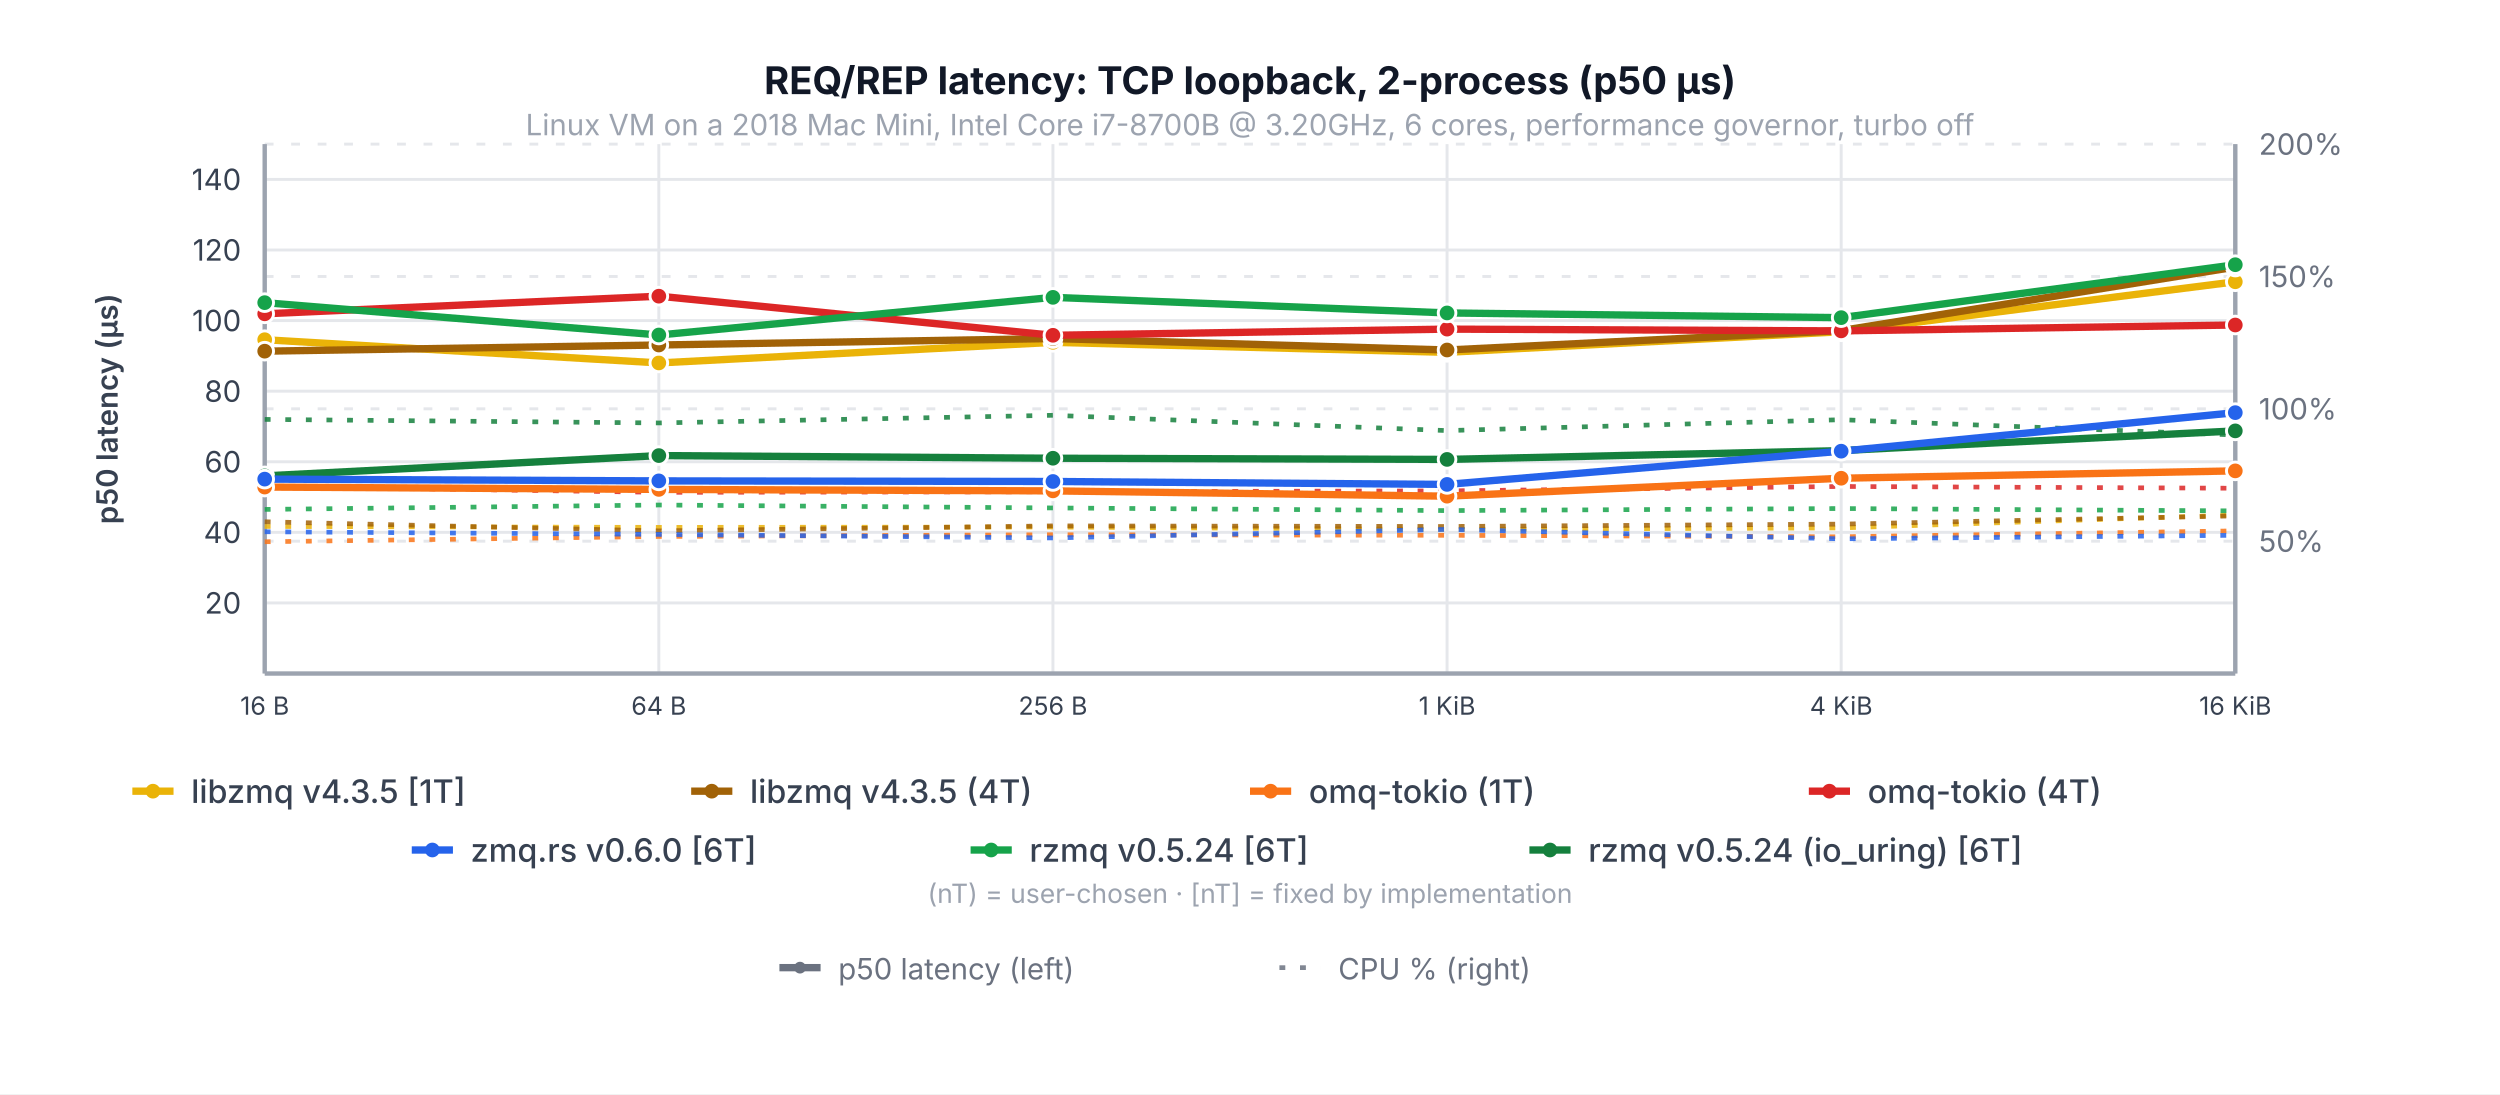
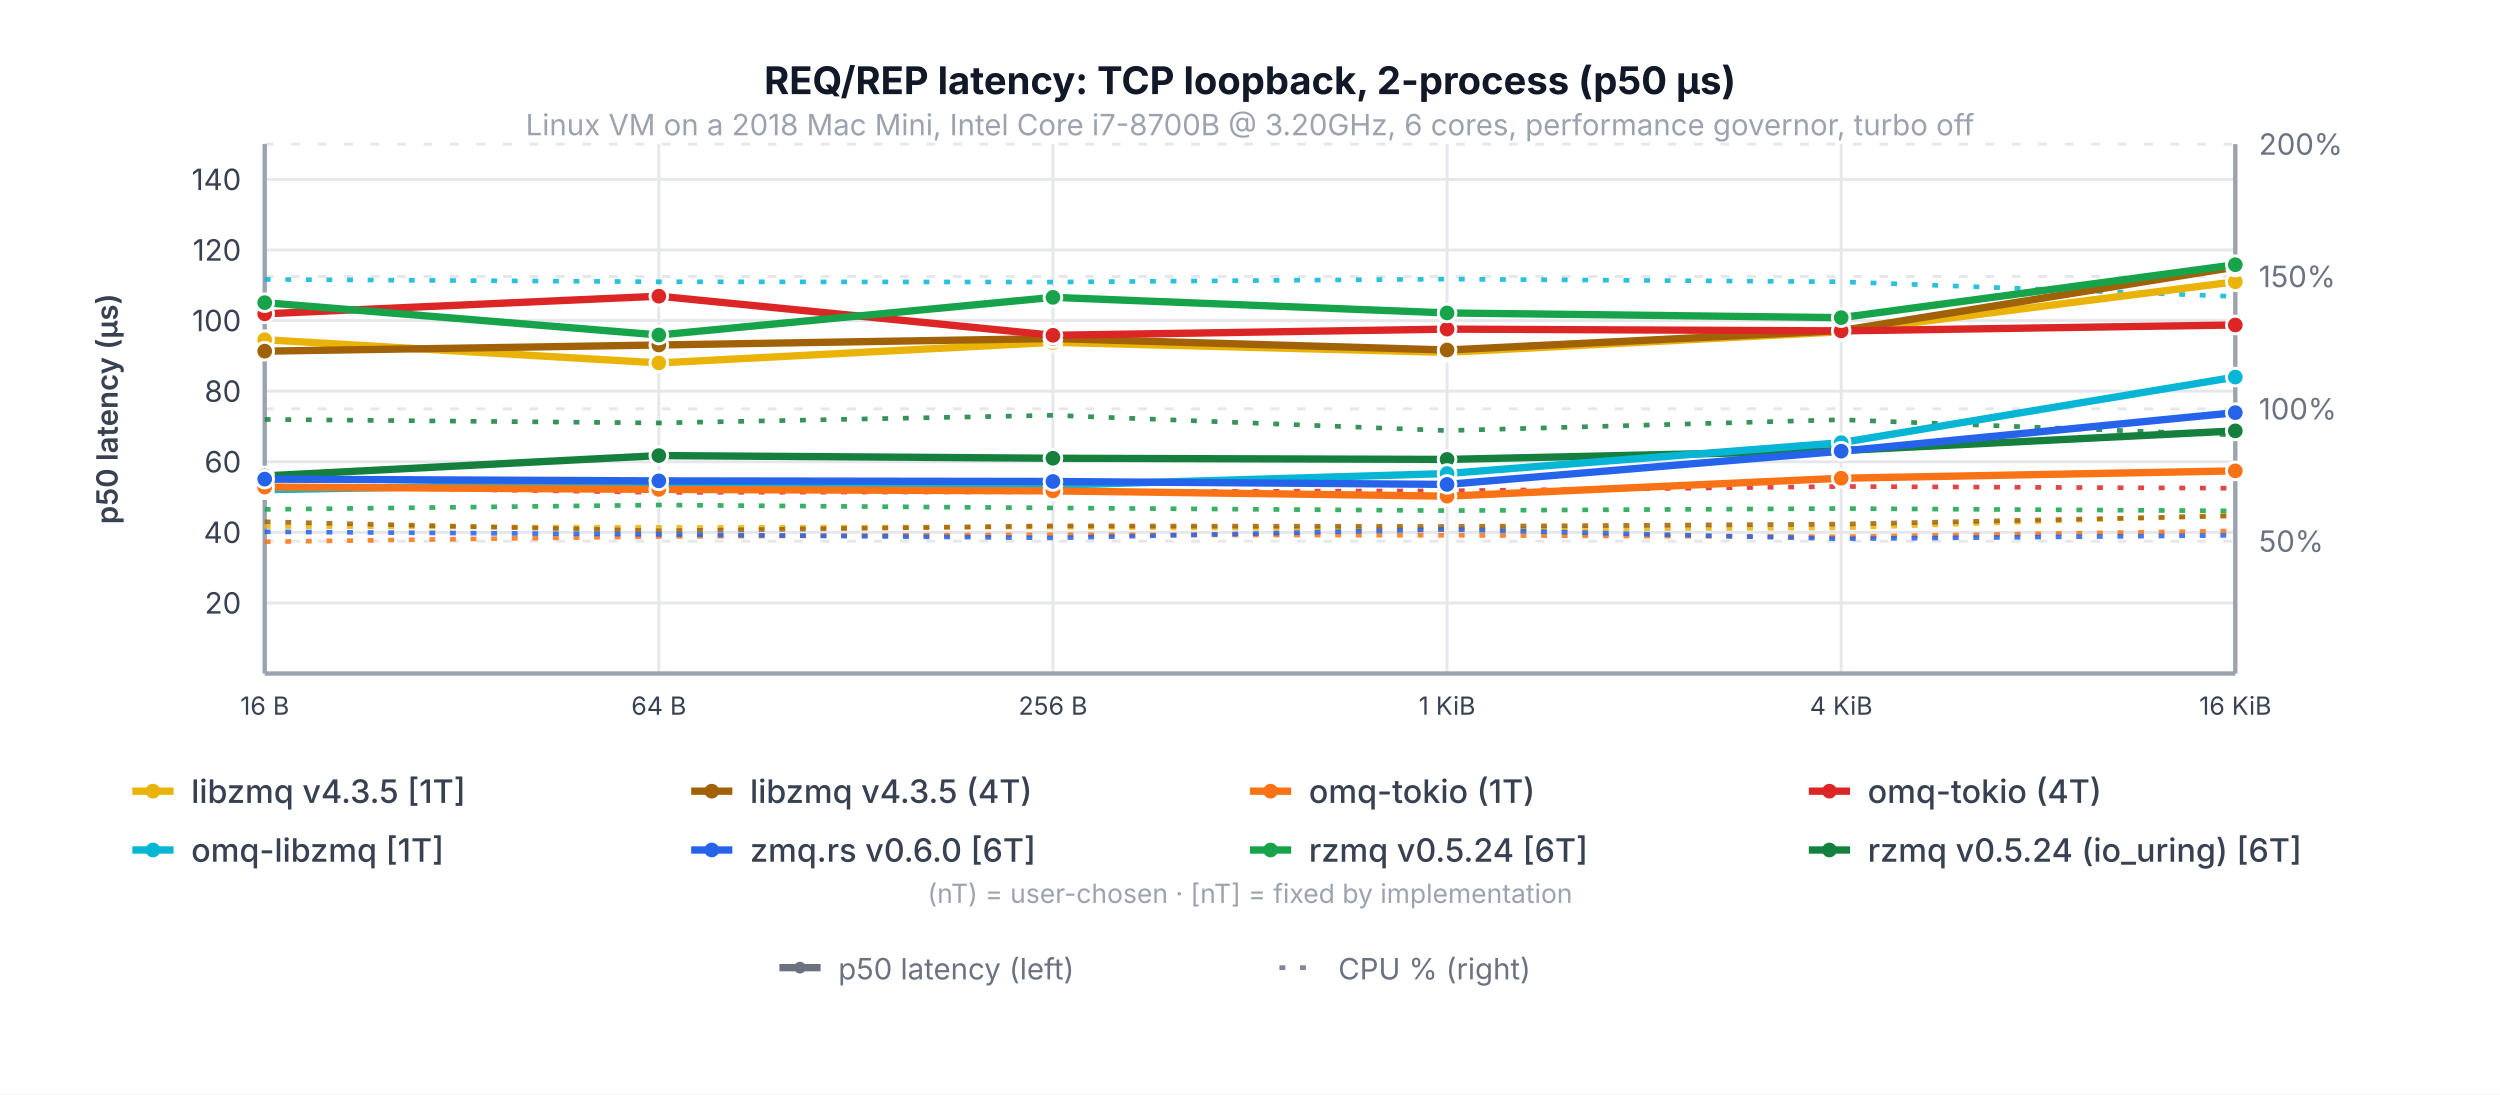
<svg xmlns="http://www.w3.org/2000/svg" viewBox="0 0 850 372" font-family="system-ui, -apple-system, sans-serif">
  <rect width="850" height="372" fill="white" />
  <text x="425.0" y="46" text-anchor="middle" fill="#9ca3af" font-size="10">Linux VM on a 2018 Mac Mini, Intel Core i7-8700B @ 3.20GHz, 6 cores, performance governor, turbo off</text>
  <text x="425.0" y="32.0" text-anchor="middle" fill="#111827" font-size="13" font-weight="700">REQ/REP latency: TCP loopback, 2-process (p50 µs)</text>
  <line x1="90.0" y1="205.0" x2="760.0" y2="205.0" stroke="#e5e7eb" stroke-width="1" />
  <text x="82.0" y="205.0" text-anchor="end" dominant-baseline="middle" fill="#374151" font-size="10">20</text>
  <line x1="90.0" y1="181.0" x2="760.0" y2="181.0" stroke="#e5e7eb" stroke-width="1" />
  <text x="82.0" y="181.0" text-anchor="end" dominant-baseline="middle" fill="#374151" font-size="10">40</text>
  <line x1="90.0" y1="157.0" x2="760.0" y2="157.0" stroke="#e5e7eb" stroke-width="1" />
  <text x="82.0" y="157.0" text-anchor="end" dominant-baseline="middle" fill="#374151" font-size="10">60</text>
  <line x1="90.0" y1="133.0" x2="760.0" y2="133.0" stroke="#e5e7eb" stroke-width="1" />
  <text x="82.0" y="133.0" text-anchor="end" dominant-baseline="middle" fill="#374151" font-size="10">80</text>
  <line x1="90.0" y1="109.0" x2="760.0" y2="109.0" stroke="#e5e7eb" stroke-width="1" />
  <text x="82.0" y="109.0" text-anchor="end" dominant-baseline="middle" fill="#374151" font-size="10">100</text>
  <line x1="90.0" y1="85.0" x2="760.0" y2="85.0" stroke="#e5e7eb" stroke-width="1" />
  <text x="82.0" y="85.0" text-anchor="end" dominant-baseline="middle" fill="#374151" font-size="10">120</text>
  <line x1="90.0" y1="61.0" x2="760.0" y2="61.0" stroke="#e5e7eb" stroke-width="1" />
  <text x="82.0" y="61.0" text-anchor="end" dominant-baseline="middle" fill="#374151" font-size="10">140</text>
  <line x1="90.0" y1="184.0" x2="760.0" y2="184.0" stroke="#e5e7eb" stroke-width="1" stroke-dasharray="3,6" />
  <text x="768.0" y="184.0" text-anchor="start" dominant-baseline="middle" fill="#6b7280" font-size="10">50%</text>
  <line x1="90.0" y1="139.0" x2="760.0" y2="139.0" stroke="#e5e7eb" stroke-width="1" stroke-dasharray="3,6" />
  <text x="768.0" y="139.0" text-anchor="start" dominant-baseline="middle" fill="#6b7280" font-size="10">100%</text>
  <line x1="90.0" y1="94.0" x2="760.0" y2="94.0" stroke="#e5e7eb" stroke-width="1" stroke-dasharray="3,6" />
  <text x="768.0" y="94.0" text-anchor="start" dominant-baseline="middle" fill="#6b7280" font-size="10">150%</text>
  <line x1="90.0" y1="49.0" x2="760.0" y2="49.0" stroke="#e5e7eb" stroke-width="1" stroke-dasharray="3,6" />
  <text x="768.0" y="49.0" text-anchor="start" dominant-baseline="middle" fill="#6b7280" font-size="10">200%</text>
  <line x1="90.0" y1="49.0" x2="90.0" y2="229.0" stroke="#e5e7eb" stroke-width="1" />
  <line x1="224.0" y1="49.0" x2="224.0" y2="229.0" stroke="#e5e7eb" stroke-width="1" />
  <line x1="358.0" y1="49.0" x2="358.0" y2="229.0" stroke="#e5e7eb" stroke-width="1" />
  <line x1="492.0" y1="49.0" x2="492.0" y2="229.0" stroke="#e5e7eb" stroke-width="1" />
  <line x1="626.0" y1="49.0" x2="626.0" y2="229.0" stroke="#e5e7eb" stroke-width="1" />
  <line x1="760.0" y1="49.0" x2="760.0" y2="229.0" stroke="#e5e7eb" stroke-width="1" />
  <line x1="90.0" y1="49.0" x2="90.0" y2="229.0" stroke="#9ca3af" stroke-width="1.5" />
  <line x1="760.0" y1="49.0" x2="760.0" y2="229.0" stroke="#9ca3af" stroke-width="1.5" />
  <line x1="90.0" y1="229.0" x2="760.0" y2="229.0" stroke="#9ca3af" stroke-width="1.5" />
  <text x="40.0" y="139.0" text-anchor="middle" fill="#374151" font-size="10" font-weight="600" transform="rotate(-90,40.0,139.0)">p50 latency (µs)</text>
  <polyline points="90.0,142.6 224.0,143.8 358.0,141.2 492.0,146.4 626.0,142.7 760.0,147.9" fill="none" stroke="#15803d" stroke-width="1.6" stroke-dasharray="2,5" opacity="0.85" />
  <polyline points="90.0,179.0 224.0,179.3 358.0,179.2 492.0,180.0 626.0,179.5 760.0,175.1" fill="none" stroke="#eab308" stroke-width="1.6" stroke-dasharray="2,5" opacity="0.85" />
  <polyline points="90.0,177.4 224.0,180.5 358.0,178.8 492.0,179.0 626.0,178.2 760.0,175.4" fill="none" stroke="#a16207" stroke-width="1.6" stroke-dasharray="2,5" opacity="0.85" />
+   <polyline points="90.0,95.0 224.0,95.8 358.0,95.9 492.0,94.9 626.0,95.8 760.0,100.8" fill="none" stroke="#06b6d4" stroke-width="1.6" stroke-dasharray="2,5" opacity="0.85" />
  <polyline points="90.0,165.4 224.0,167.4 358.0,167.2 492.0,166.9 626.0,165.4 760.0,166.0" fill="none" stroke="#dc2626" stroke-width="1.6" stroke-dasharray="2,5" opacity="0.85" />
  <polyline points="90.0,184.2 224.0,182.4 358.0,181.8 492.0,182.0 626.0,182.5 760.0,180.5" fill="none" stroke="#f97316" stroke-width="1.6" stroke-dasharray="2,5" opacity="0.85" />
  <polyline points="90.0,173.2 224.0,171.7 358.0,172.7 492.0,173.6 626.0,172.9 760.0,173.7" fill="none" stroke="#16a34a" stroke-width="1.6" stroke-dasharray="2,5" opacity="0.85" />
  <polyline points="90.0,180.8 224.0,181.7 358.0,182.9 492.0,180.0 626.0,183.2 760.0,182.0" fill="none" stroke="#2563eb" stroke-width="1.6" stroke-dasharray="2,5" opacity="0.85" />
  <polyline points="90.0,161.8 224.0,154.9 358.0,155.8 492.0,156.2 626.0,153.2 760.0,146.5" fill="none" stroke="#15803d" stroke-width="2.5" stroke-linecap="round" stroke-linejoin="round" />
  <circle cx="90.0" cy="161.8" r="3" fill="#15803d" stroke="white" stroke-width="1" />
  <circle cx="224.0" cy="154.9" r="3" fill="#15803d" stroke="white" stroke-width="1" />
  <circle cx="358.0" cy="155.8" r="3" fill="#15803d" stroke="white" stroke-width="1" />
  <circle cx="492.0" cy="156.2" r="3" fill="#15803d" stroke="white" stroke-width="1" />
  <circle cx="626.0" cy="153.2" r="3" fill="#15803d" stroke="white" stroke-width="1" />
  <circle cx="760.0" cy="146.5" r="3" fill="#15803d" stroke="white" stroke-width="1" />
  <polyline points="90.0,115.5 224.0,123.4 358.0,116.4 492.0,119.8 626.0,112.8 760.0,95.8" fill="none" stroke="#eab308" stroke-width="2.5" stroke-linecap="round" stroke-linejoin="round" />
  <circle cx="90.0" cy="115.5" r="3" fill="#eab308" stroke="white" stroke-width="1" />
  <circle cx="224.0" cy="123.4" r="3" fill="#eab308" stroke="white" stroke-width="1" />
  <circle cx="358.0" cy="116.4" r="3" fill="#eab308" stroke="white" stroke-width="1" />
  <circle cx="492.0" cy="119.8" r="3" fill="#eab308" stroke="white" stroke-width="1" />
  <circle cx="626.0" cy="112.8" r="3" fill="#eab308" stroke="white" stroke-width="1" />
  <circle cx="760.0" cy="95.8" r="3" fill="#eab308" stroke="white" stroke-width="1" />
  <polyline points="90.0,119.4 224.0,117.3 358.0,115.1 492.0,119.0 626.0,112.4 760.0,90.8" fill="none" stroke="#a16207" stroke-width="2.5" stroke-linecap="round" stroke-linejoin="round" />
  <circle cx="90.0" cy="119.4" r="3" fill="#a16207" stroke="white" stroke-width="1" />
  <circle cx="224.0" cy="117.3" r="3" fill="#a16207" stroke="white" stroke-width="1" />
  <circle cx="358.0" cy="115.1" r="3" fill="#a16207" stroke="white" stroke-width="1" />
  <circle cx="492.0" cy="119.0" r="3" fill="#a16207" stroke="white" stroke-width="1" />
  <circle cx="626.0" cy="112.4" r="3" fill="#a16207" stroke="white" stroke-width="1" />
  <circle cx="760.0" cy="90.8" r="3" fill="#a16207" stroke="white" stroke-width="1" />
+   <polyline points="90.0,166.5 224.0,164.2 358.0,165.0 492.0,161.0 626.0,150.5 760.0,128.2" fill="none" stroke="#06b6d4" stroke-width="2.5" stroke-linecap="round" stroke-linejoin="round" />
+   <circle cx="90.0" cy="166.5" r="3" fill="#06b6d4" stroke="white" stroke-width="1" />
+   <circle cx="224.0" cy="164.2" r="3" fill="#06b6d4" stroke="white" stroke-width="1" />
+   <circle cx="358.0" cy="165.0" r="3" fill="#06b6d4" stroke="white" stroke-width="1" />
+   <circle cx="492.0" cy="161.0" r="3" fill="#06b6d4" stroke="white" stroke-width="1" />
+   <circle cx="626.0" cy="150.5" r="3" fill="#06b6d4" stroke="white" stroke-width="1" />
+   <circle cx="760.0" cy="128.2" r="3" fill="#06b6d4" stroke="white" stroke-width="1" />
  <polyline points="90.0,106.7 224.0,100.7 358.0,114.0 492.0,111.9 626.0,112.5 760.0,110.5" fill="none" stroke="#dc2626" stroke-width="2.5" stroke-linecap="round" stroke-linejoin="round" />
  <circle cx="90.0" cy="106.7" r="3" fill="#dc2626" stroke="white" stroke-width="1" />
  <circle cx="224.0" cy="100.7" r="3" fill="#dc2626" stroke="white" stroke-width="1" />
  <circle cx="358.0" cy="114.0" r="3" fill="#dc2626" stroke="white" stroke-width="1" />
  <circle cx="492.0" cy="111.9" r="3" fill="#dc2626" stroke="white" stroke-width="1" />
  <circle cx="626.0" cy="112.5" r="3" fill="#dc2626" stroke="white" stroke-width="1" />
  <circle cx="760.0" cy="110.5" r="3" fill="#dc2626" stroke="white" stroke-width="1" />
  <polyline points="90.0,165.6 224.0,166.4 358.0,166.9 492.0,168.7 626.0,162.6 760.0,160.1" fill="none" stroke="#f97316" stroke-width="2.5" stroke-linecap="round" stroke-linejoin="round" />
  <circle cx="90.0" cy="165.6" r="3" fill="#f97316" stroke="white" stroke-width="1" />
  <circle cx="224.0" cy="166.4" r="3" fill="#f97316" stroke="white" stroke-width="1" />
  <circle cx="358.0" cy="166.9" r="3" fill="#f97316" stroke="white" stroke-width="1" />
  <circle cx="492.0" cy="168.7" r="3" fill="#f97316" stroke="white" stroke-width="1" />
  <circle cx="626.0" cy="162.6" r="3" fill="#f97316" stroke="white" stroke-width="1" />
  <circle cx="760.0" cy="160.1" r="3" fill="#f97316" stroke="white" stroke-width="1" />
  <polyline points="90.0,102.9 224.0,113.9 358.0,101.1 492.0,106.4 626.0,108.0 760.0,90.0" fill="none" stroke="#16a34a" stroke-width="2.5" stroke-linecap="round" stroke-linejoin="round" />
  <circle cx="90.0" cy="102.9" r="3" fill="#16a34a" stroke="white" stroke-width="1" />
  <circle cx="224.0" cy="113.9" r="3" fill="#16a34a" stroke="white" stroke-width="1" />
  <circle cx="358.0" cy="101.1" r="3" fill="#16a34a" stroke="white" stroke-width="1" />
  <circle cx="492.0" cy="106.4" r="3" fill="#16a34a" stroke="white" stroke-width="1" />
  <circle cx="626.0" cy="108.0" r="3" fill="#16a34a" stroke="white" stroke-width="1" />
  <circle cx="760.0" cy="90.0" r="3" fill="#16a34a" stroke="white" stroke-width="1" />
  <polyline points="90.0,162.9 224.0,163.5 358.0,163.7 492.0,164.7 626.0,153.4 760.0,140.3" fill="none" stroke="#2563eb" stroke-width="2.5" stroke-linecap="round" stroke-linejoin="round" />
  <circle cx="90.0" cy="162.9" r="3" fill="#2563eb" stroke="white" stroke-width="1" />
  <circle cx="224.0" cy="163.5" r="3" fill="#2563eb" stroke="white" stroke-width="1" />
  <circle cx="358.0" cy="163.7" r="3" fill="#2563eb" stroke="white" stroke-width="1" />
  <circle cx="492.0" cy="164.7" r="3" fill="#2563eb" stroke="white" stroke-width="1" />
  <circle cx="626.0" cy="153.4" r="3" fill="#2563eb" stroke="white" stroke-width="1" />
  <circle cx="760.0" cy="140.3" r="3" fill="#2563eb" stroke="white" stroke-width="1" />
  <text x="90.0" y="243.0" text-anchor="middle" fill="#374151" font-size="8.5">16 B</text>
  <text x="224.0" y="243.0" text-anchor="middle" fill="#374151" font-size="8.5">64 B</text>
  <text x="358.0" y="243.0" text-anchor="middle" fill="#374151" font-size="8.5">256 B</text>
  <text x="492.0" y="243.0" text-anchor="middle" fill="#374151" font-size="8.5">1 KiB</text>
  <text x="626.0" y="243.0" text-anchor="middle" fill="#374151" font-size="8.5">4 KiB</text>
  <text x="760.0" y="243.0" text-anchor="middle" fill="#374151" font-size="8.5">16 KiB</text>
  <line x1="45" y1="269" x2="59" y2="269" stroke="#eab308" stroke-width="2.5" />
  <circle cx="52" cy="269" r="2.5" fill="#eab308" />
  <text x="65" y="273" fill="#374151" font-size="11" font-weight="500">libzmq v4.3.5 [1T]</text>
  <line x1="235" y1="269" x2="249" y2="269" stroke="#a16207" stroke-width="2.5" />
  <circle cx="242" cy="269" r="2.5" fill="#a16207" />
  <text x="255" y="273" fill="#374151" font-size="11" font-weight="500">libzmq v4.3.5 (4T)</text>
  <line x1="425" y1="269" x2="439" y2="269" stroke="#f97316" stroke-width="2.5" />
  <circle cx="432" cy="269" r="2.5" fill="#f97316" />
  <text x="445" y="273" fill="#374151" font-size="11" font-weight="500">omq-tokio (1T)</text>
  <line x1="615" y1="269" x2="629" y2="269" stroke="#dc2626" stroke-width="2.5" />
  <circle cx="622" cy="269" r="2.5" fill="#dc2626" />
  <text x="635" y="273" fill="#374151" font-size="11" font-weight="500">omq-tokio (4T)</text>
-   <line x1="140" y1="289" x2="154" y2="289" stroke="#2563eb" stroke-width="2.5" />
-   <circle cx="147" cy="289" r="2.5" fill="#2563eb" />
-   <text x="160" y="293" fill="#374151" font-size="11" font-weight="500">zmq.rs v0.6.0 [6T]</text>
-   <line x1="330" y1="289" x2="344" y2="289" stroke="#16a34a" stroke-width="2.5" />
-   <circle cx="337" cy="289" r="2.5" fill="#16a34a" />
-   <text x="350" y="293" fill="#374151" font-size="11" font-weight="500">rzmq v0.5.24 [6T]</text>
-   <line x1="520" y1="289" x2="534" y2="289" stroke="#15803d" stroke-width="2.5" />
-   <circle cx="527" cy="289" r="2.5" fill="#15803d" />
-   <text x="540" y="293" fill="#374151" font-size="11" font-weight="500">rzmq v0.5.24 (io_uring) [6T]</text>
+   <line x1="45" y1="289" x2="59" y2="289" stroke="#06b6d4" stroke-width="2.5" />
+   <circle cx="52" cy="289" r="2.5" fill="#06b6d4" />
+   <text x="65" y="293" fill="#374151" font-size="11" font-weight="500">omq-libzmq [1T]</text>
+   <line x1="235" y1="289" x2="249" y2="289" stroke="#2563eb" stroke-width="2.5" />
+   <circle cx="242" cy="289" r="2.5" fill="#2563eb" />
+   <text x="255" y="293" fill="#374151" font-size="11" font-weight="500">zmq.rs v0.6.0 [6T]</text>
+   <line x1="425" y1="289" x2="439" y2="289" stroke="#16a34a" stroke-width="2.5" />
+   <circle cx="432" cy="289" r="2.5" fill="#16a34a" />
+   <text x="445" y="293" fill="#374151" font-size="11" font-weight="500">rzmq v0.5.24 [6T]</text>
+   <line x1="615" y1="289" x2="629" y2="289" stroke="#15803d" stroke-width="2.5" />
+   <circle cx="622" cy="289" r="2.5" fill="#15803d" />
+   <text x="635" y="293" fill="#374151" font-size="11" font-weight="500">rzmq v0.5.24 (io_uring) [6T]</text>
  <text x="425.0" y="307" text-anchor="middle" fill="#9ca3af" font-size="9">(nT) = user-chosen   ·   [nT] = fixed by implementation</text>
  <line x1="265" y1="329" x2="279" y2="329" stroke="#6b7280" stroke-width="2.5" />
  <circle cx="272" cy="329" r="2" fill="#6b7280" />
  <text x="285" y="333" fill="#6b7280" font-size="10">p50 latency (left)</text>
  <line x1="435" y1="329" x2="449" y2="329" stroke="#6b7280" stroke-width="1.6" stroke-dasharray="2,5" opacity="0.85" />
  <text x="455" y="333" fill="#6b7280" font-size="10">CPU % (right)</text>
</svg>
